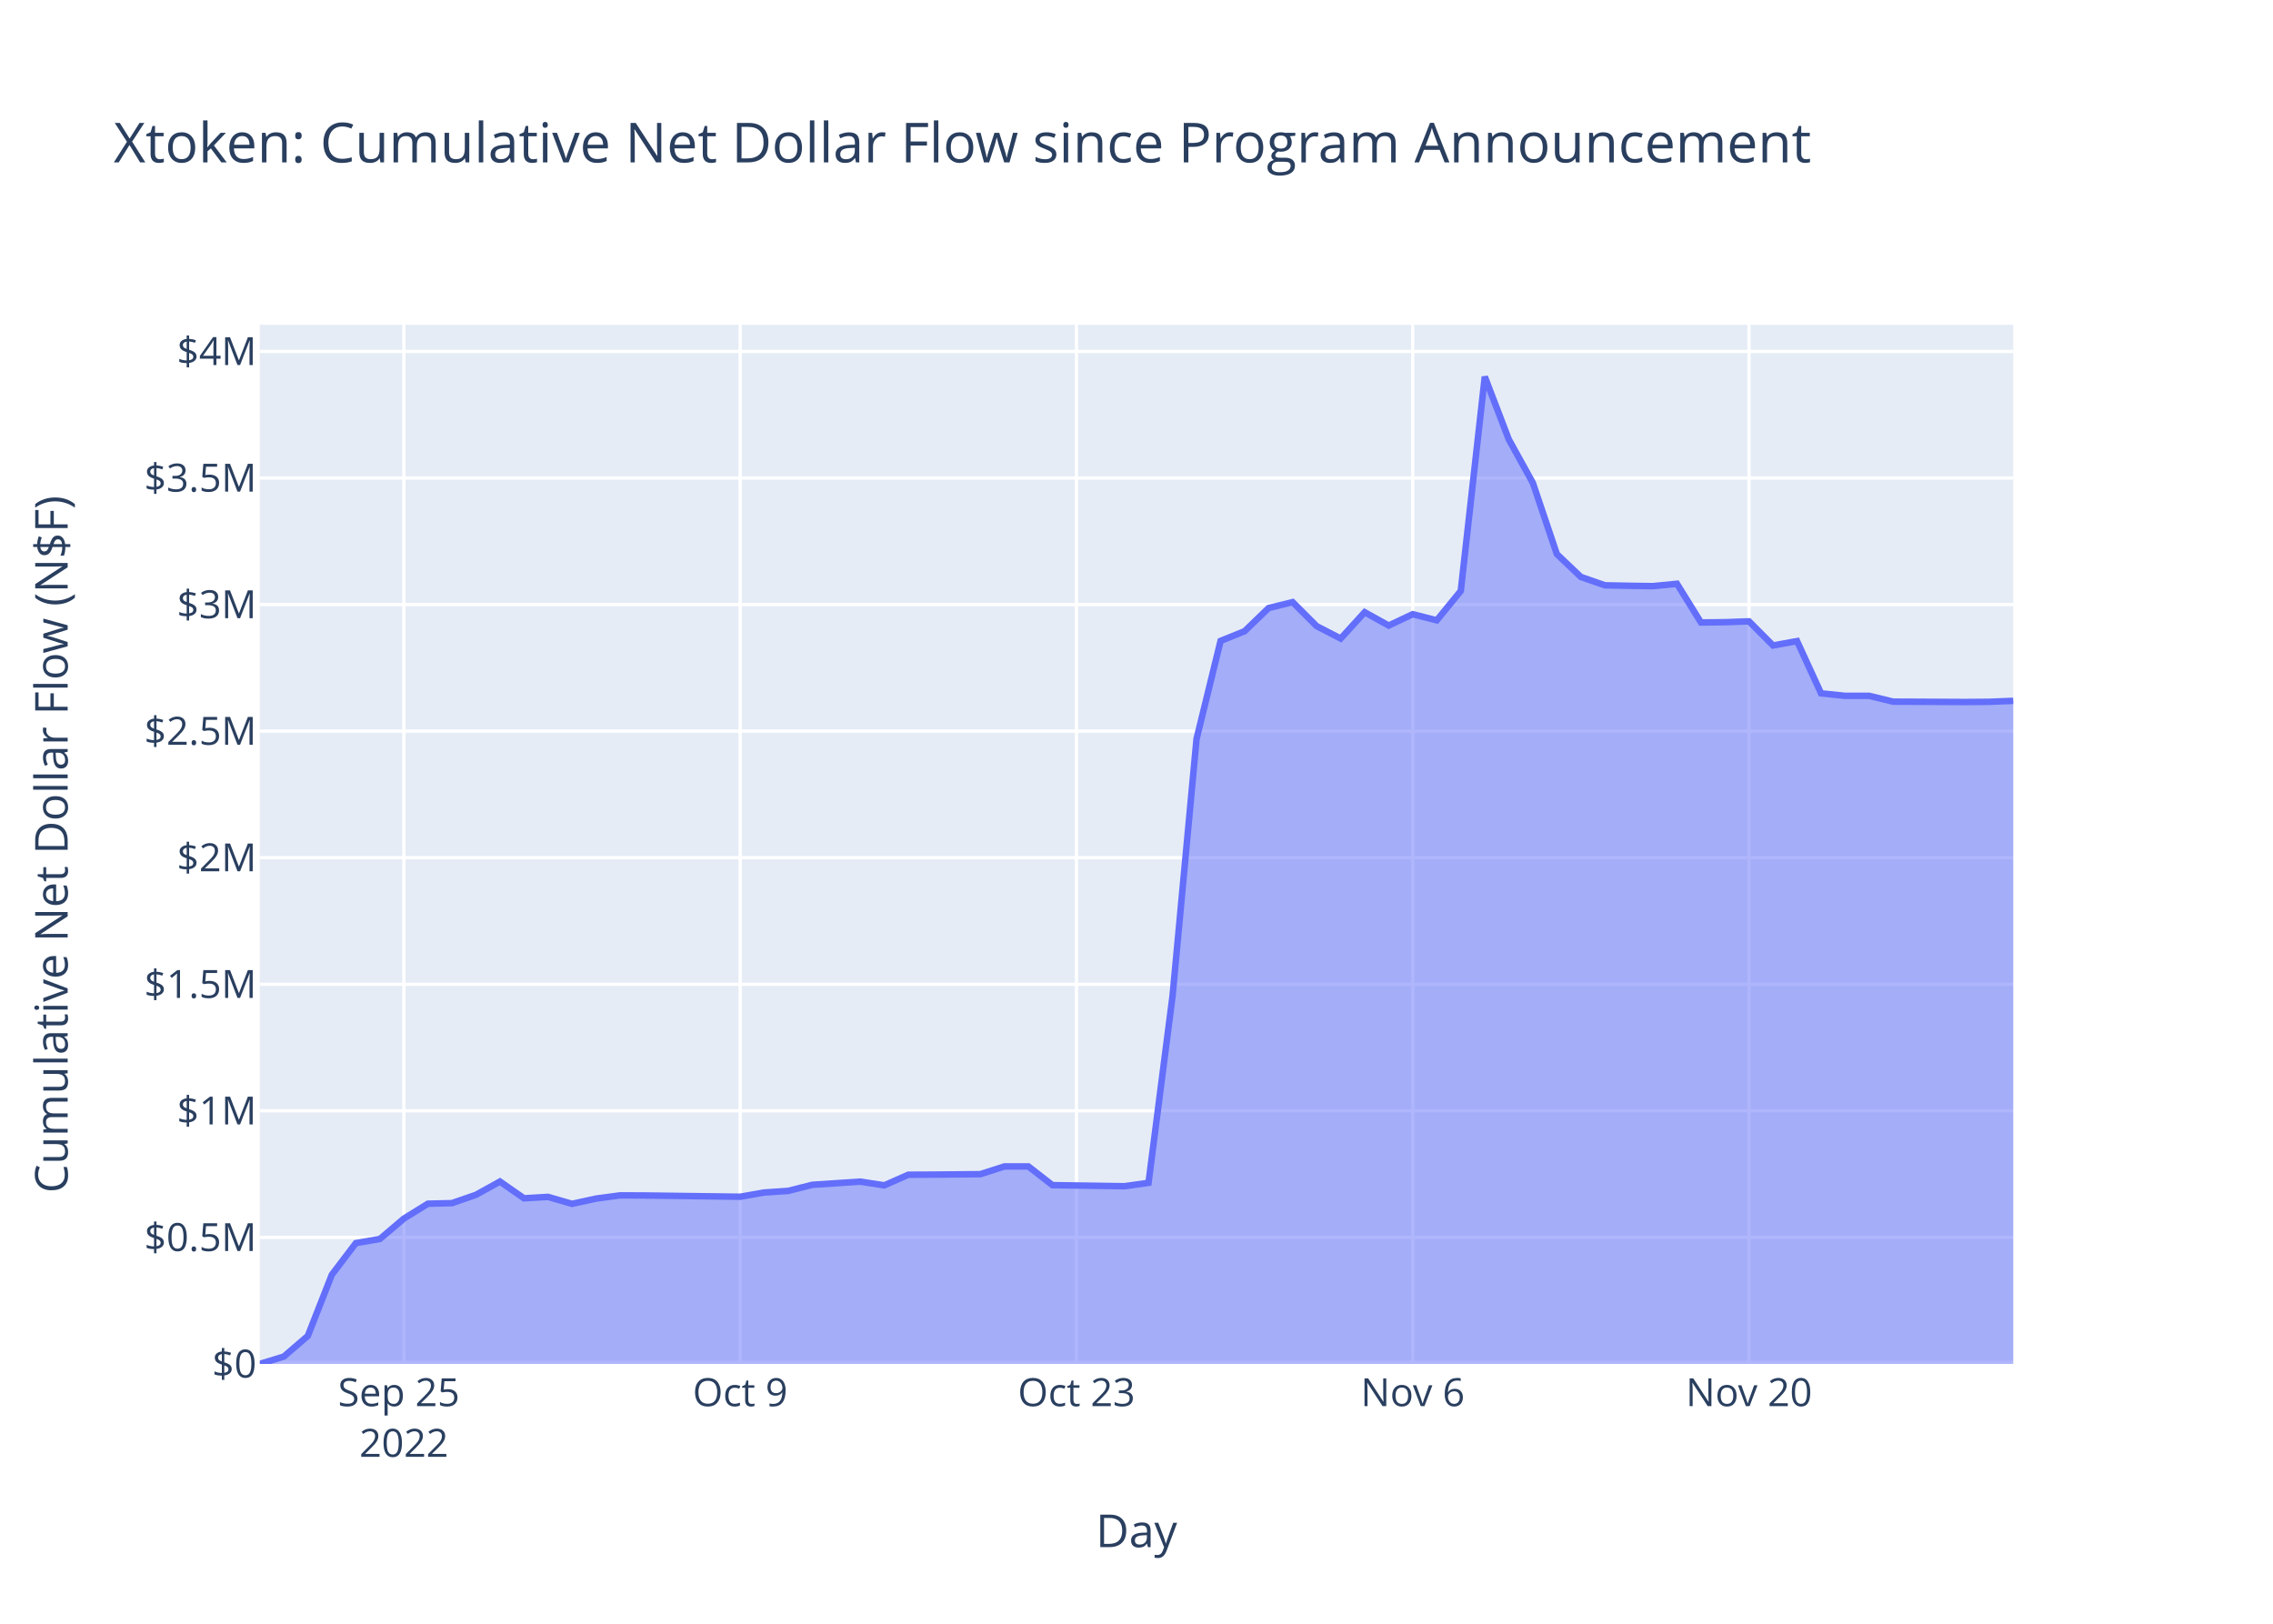
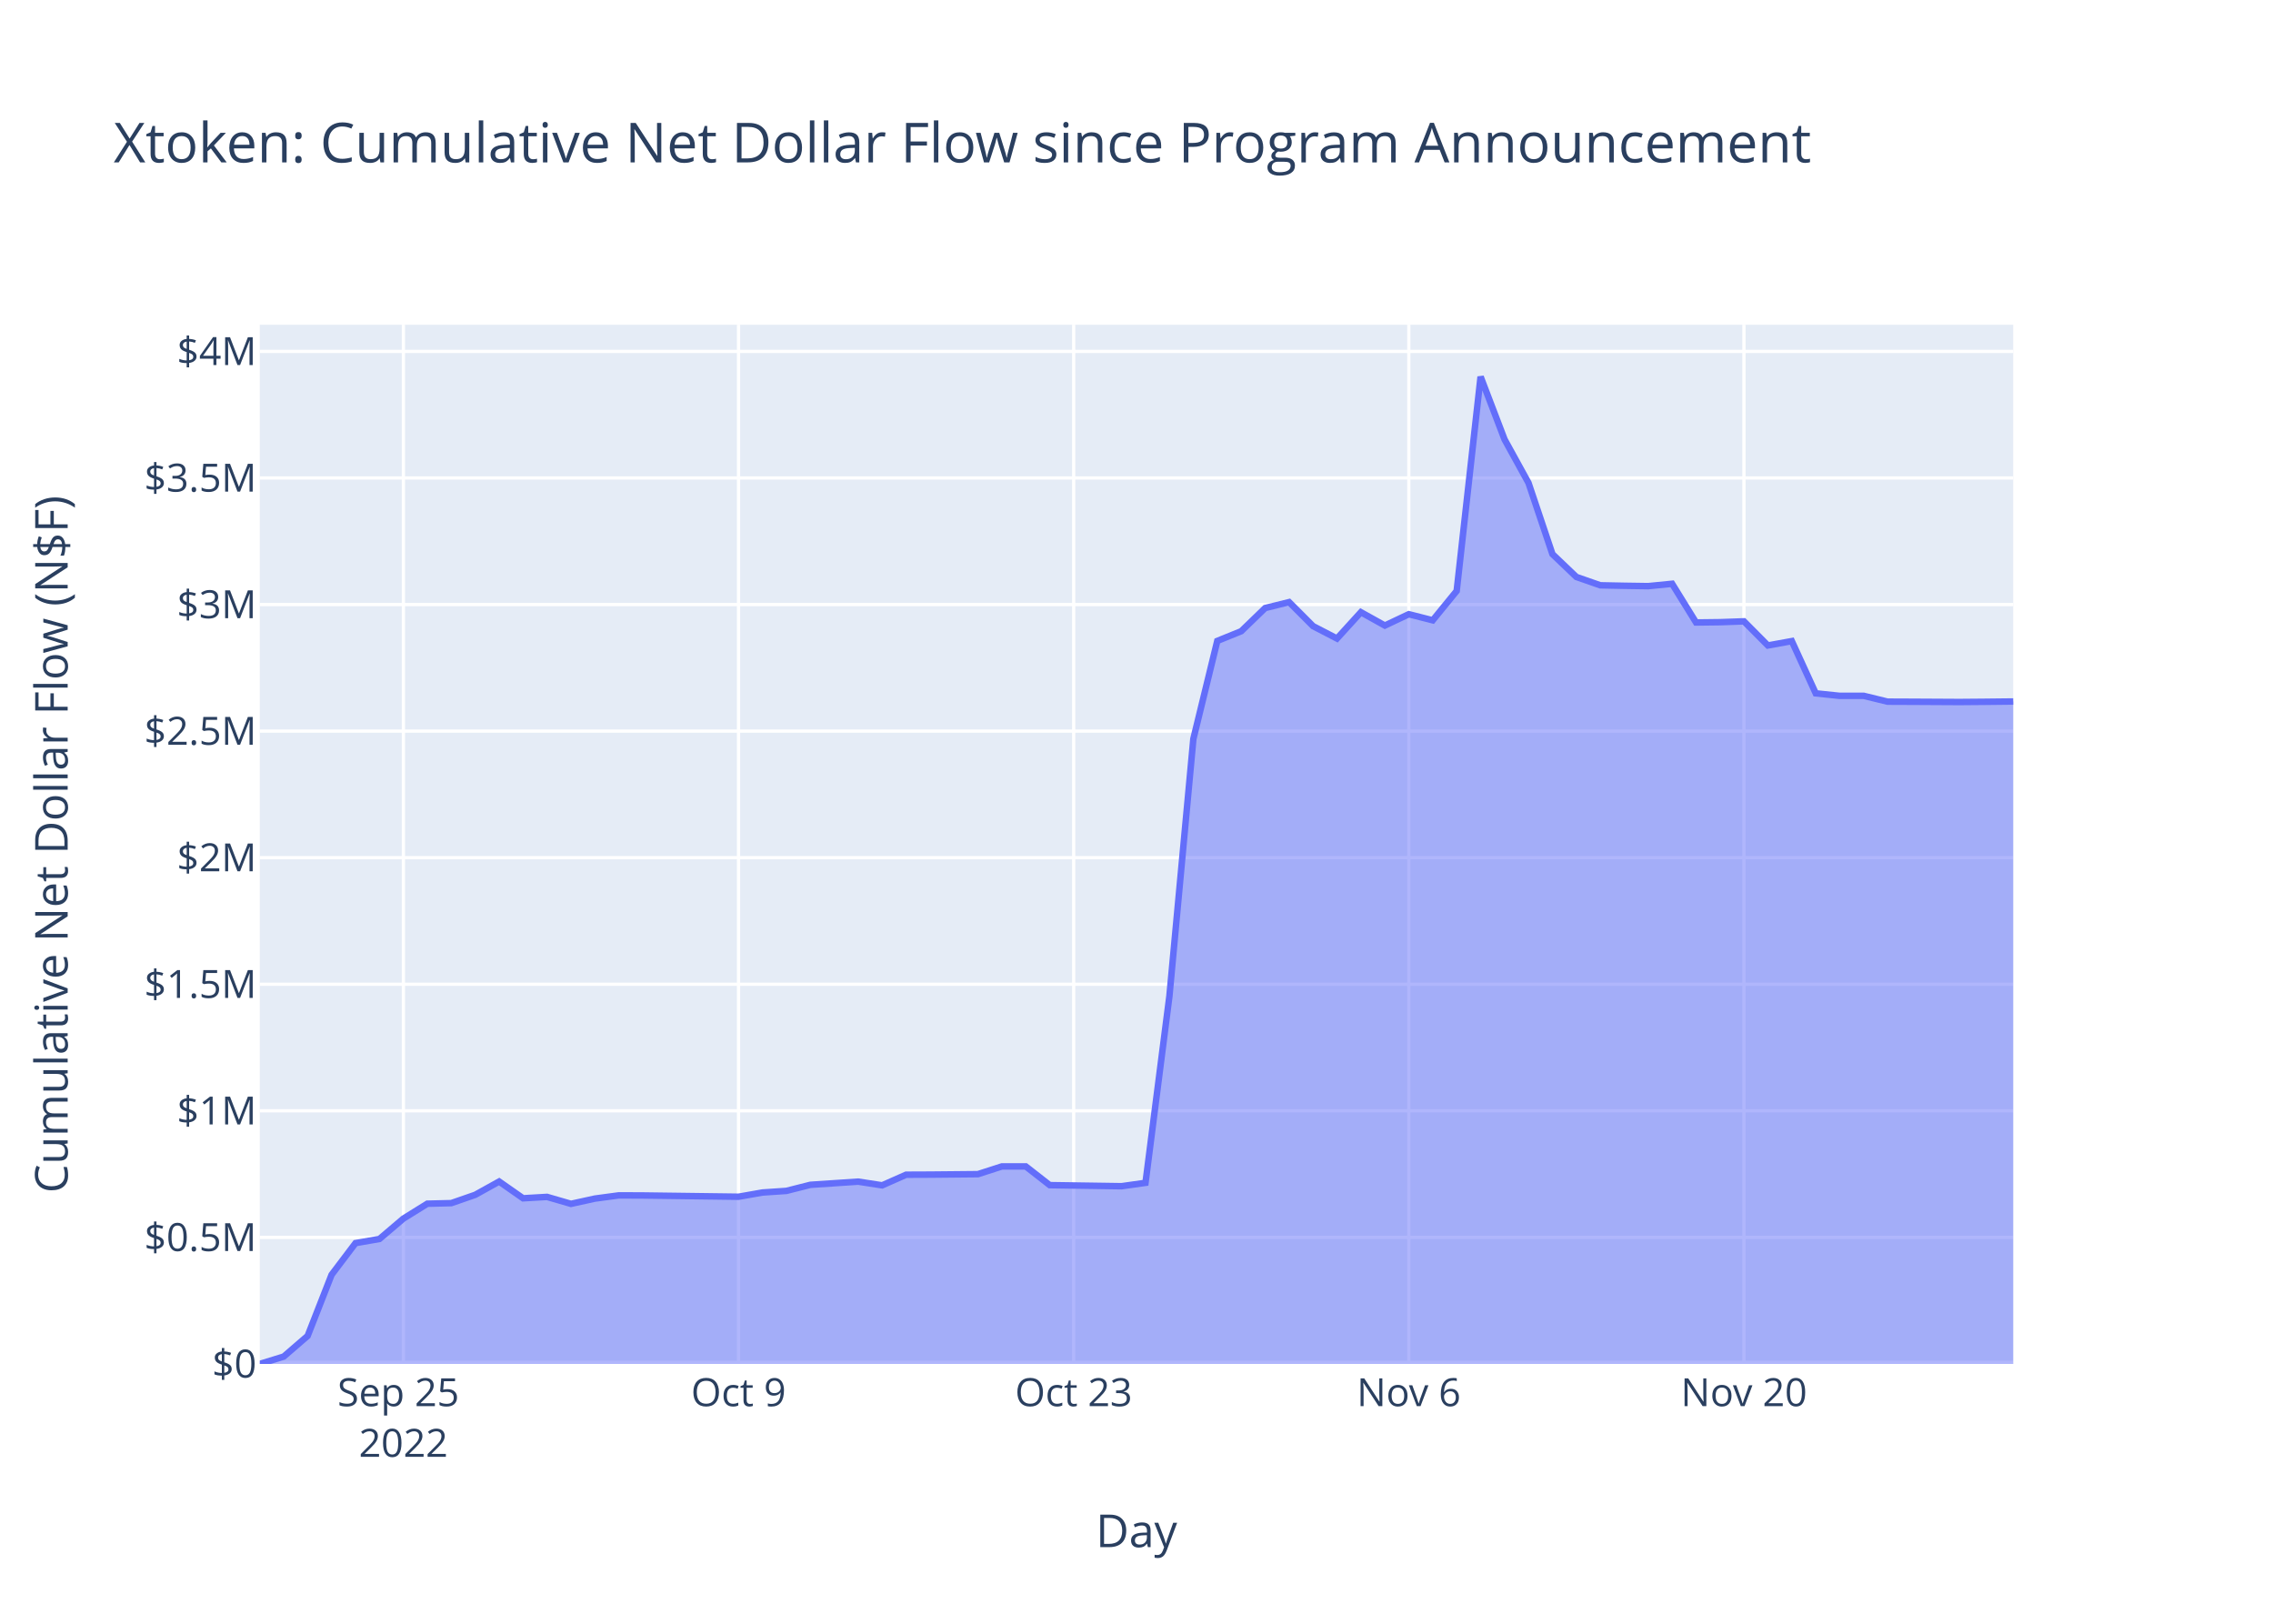
<svg xmlns="http://www.w3.org/2000/svg" class="main-svg" width="700" height="500" style="" viewBox="0 0 700 500">
  <rect x="0" y="0" width="700" height="500" style="fill: rgb(255, 255, 255); fill-opacity: 1;" />
-   <defs id="defs-84c46a">
+   <defs id="defs-6eb003">
    <g class="clips">
-       <clipPath id="clip84c46axyplot" class="plotclip">
+       <clipPath id="clip6eb003xyplot" class="plotclip">
        <rect width="540" height="320" />
      </clipPath>
-       <clipPath class="axesclip" id="clip84c46ax">
+       <clipPath class="axesclip" id="clip6eb003x">
        <rect x="80" y="0" width="540" height="500" />
      </clipPath>
-       <clipPath class="axesclip" id="clip84c46ay">
+       <clipPath class="axesclip" id="clip6eb003y">
        <rect x="0" y="100" width="700" height="320" />
      </clipPath>
-       <clipPath class="axesclip" id="clip84c46axy">
+       <clipPath class="axesclip" id="clip6eb003xy">
        <rect x="80" y="100" width="540" height="320" />
      </clipPath>
    </g>
    <g class="gradients" />
    <g class="patterns" />
  </defs>
  <g class="bglayer">
    <rect class="bg" x="80" y="100" width="540" height="320" style="fill: rgb(229, 236, 246); fill-opacity: 1; stroke-width: 0;" />
  </g>
  <g class="layer-below">
    <g class="imagelayer" />
    <g class="shapelayer" />
  </g>
  <g class="cartesianlayer">
    <g class="subplot xy">
      <g class="layer-subplot">
        <g class="shapelayer" />
        <g class="imagelayer" />
      </g>
      <g class="minor-gridlayer">
        <g class="x" />
        <g class="y" />
      </g>
      <g class="gridlayer">
        <g class="x">
-           <path class="xgrid crisp" transform="translate(124.38,0)" d="M0,100v320" style="stroke: rgb(255, 255, 255); stroke-opacity: 1; stroke-width: 1px;" />
-           <path class="xgrid crisp" transform="translate(227.95,0)" d="M0,100v320" style="stroke: rgb(255, 255, 255); stroke-opacity: 1; stroke-width: 1px;" />
-           <path class="xgrid crisp" transform="translate(331.51,0)" d="M0,100v320" style="stroke: rgb(255, 255, 255); stroke-opacity: 1; stroke-width: 1px;" />
-           <path class="xgrid crisp" transform="translate(435.07,0)" d="M0,100v320" style="stroke: rgb(255, 255, 255); stroke-opacity: 1; stroke-width: 1px;" />
-           <path class="xgrid crisp" transform="translate(538.63,0)" d="M0,100v320" style="stroke: rgb(255, 255, 255); stroke-opacity: 1; stroke-width: 1px;" />
+           <path class="xgrid crisp" transform="translate(124.23,0)" d="M0,100v320" style="stroke: rgb(255, 255, 255); stroke-opacity: 1; stroke-width: 1px;" />
+           <path class="xgrid crisp" transform="translate(227.44,0)" d="M0,100v320" style="stroke: rgb(255, 255, 255); stroke-opacity: 1; stroke-width: 1px;" />
+           <path class="xgrid crisp" transform="translate(330.65,0)" d="M0,100v320" style="stroke: rgb(255, 255, 255); stroke-opacity: 1; stroke-width: 1px;" />
+           <path class="xgrid crisp" transform="translate(433.86,0)" d="M0,100v320" style="stroke: rgb(255, 255, 255); stroke-opacity: 1; stroke-width: 1px;" />
+           <path class="xgrid crisp" transform="translate(537.07,0)" d="M0,100v320" style="stroke: rgb(255, 255, 255); stroke-opacity: 1; stroke-width: 1px;" />
        </g>
        <g class="y">
          <path class="ygrid crisp" transform="translate(0,381.03)" d="M80,0h540" style="stroke: rgb(255, 255, 255); stroke-opacity: 1; stroke-width: 1px;" />
          <path class="ygrid crisp" transform="translate(0,342.05)" d="M80,0h540" style="stroke: rgb(255, 255, 255); stroke-opacity: 1; stroke-width: 1px;" />
          <path class="ygrid crisp" transform="translate(0,303.08)" d="M80,0h540" style="stroke: rgb(255, 255, 255); stroke-opacity: 1; stroke-width: 1px;" />
          <path class="ygrid crisp" transform="translate(0,264.1)" d="M80,0h540" style="stroke: rgb(255, 255, 255); stroke-opacity: 1; stroke-width: 1px;" />
          <path class="ygrid crisp" transform="translate(0,225.13)" d="M80,0h540" style="stroke: rgb(255, 255, 255); stroke-opacity: 1; stroke-width: 1px;" />
          <path class="ygrid crisp" transform="translate(0,186.16)" d="M80,0h540" style="stroke: rgb(255, 255, 255); stroke-opacity: 1; stroke-width: 1px;" />
          <path class="ygrid crisp" transform="translate(0,147.18)" d="M80,0h540" style="stroke: rgb(255, 255, 255); stroke-opacity: 1; stroke-width: 1px;" />
          <path class="ygrid crisp" transform="translate(0,108.21)" d="M80,0h540" style="stroke: rgb(255, 255, 255); stroke-opacity: 1; stroke-width: 1px;" />
        </g>
      </g>
      <g class="zerolinelayer">
        <path class="yzl zl crisp" transform="translate(0,420)" d="M80,0h540" style="stroke: rgb(255, 255, 255); stroke-opacity: 1; stroke-width: 2px;" />
      </g>
      <path class="xlines-below" />
      <path class="ylines-below" />
      <g class="overlines-below" />
      <g class="xaxislayer-below" />
      <g class="yaxislayer-below" />
      <g class="overaxes-below" />
-       <g class="plot" transform="translate(80,100)" clip-path="url(#clip84c46axyplot)">
+       <g class="plot" transform="translate(80,100)" clip-path="url(#clip6eb003xyplot)">
        <g class="scatterlayer mlayer">
-           <g class="trace scatter trace0f1a22" style="stroke-miterlimit: 2;">
+           <g class="trace scatter tracea70431" style="stroke-miterlimit: 2;">
            <g class="fills">
              <g>
-                 <path class="js-fill" d="M540,320L0,320L0,320L7.4,317.73L14.79,311.37L22.19,292.53L29.59,282.79L36.99,281.51L44.38,275.24L51.78,270.66L59.18,270.48L66.58,267.92L73.97,263.83L81.37,268.99L88.77,268.56L96.16,270.7L103.56,269.08L110.96,268.09L118.36,268.12L147.95,268.51L155.34,267.21L162.74,266.71L170.14,264.84L184.93,263.86L192.33,265L199.73,261.73L207.12,261.7L221.92,261.56L229.32,259.18L236.71,259.18L244.11,264.94L266.3,265.27L273.7,264.23L281.1,206.7L288.49,127.54L295.89,97.36L303.29,94.37L310.69,87.23L318.08,85.41L325.48,92.8L332.88,96.62L340.27,88.52L347.67,92.62L355.07,89.13L362.47,91.01L369.86,81.97L377.26,16L384.66,35.32L392.06,48.7L399.45,70.62L406.85,77.66L414.25,80.23L421.64,80.38L429.04,80.49L436.44,79.76L443.84,91.68L451.23,91.59L458.63,91.33L466.03,98.76L473.43,97.41L480.82,113.5L488.22,114.27L495.62,114.26L503.01,116.06L510.41,116.09L525.21,116.17L532.6,116.11L540,115.81" style="fill: rgb(99, 110, 250); fill-opacity: 0.5; stroke-width: 0;" />
+                 <path class="js-fill" d="M540,320L0,320L0,320L7.37,317.73L14.74,311.37L22.12,292.53L29.49,282.79L36.86,281.51L44.23,275.24L51.6,270.66L58.98,270.48L66.35,267.92L73.72,263.83L81.09,268.99L88.46,268.56L95.84,270.7L103.21,269.08L110.58,268.09L117.95,268.12L147.44,268.51L154.81,267.21L162.18,266.71L169.56,264.84L184.3,263.86L191.67,265L199.05,261.73L206.42,261.7L221.16,261.56L228.53,259.18L235.91,259.18L243.28,264.94L265.39,265.27L272.77,264.23L280.14,206.7L287.51,127.54L294.88,97.36L302.25,94.37L309.63,87.23L317,85.41L324.37,92.8L331.74,96.62L339.11,88.52L346.49,92.62L353.86,89.13L361.23,91.01L368.6,81.97L375.97,16L383.35,35.32L390.72,48.7L398.09,70.62L405.46,77.66L412.83,80.23L420.21,80.38L427.58,80.49L434.95,79.76L442.32,91.68L449.69,91.59L457.07,91.33L464.44,98.76L471.81,97.41L479.18,113.5L486.55,114.27L493.93,114.26L501.3,116.06L508.67,116.09L523.42,116.17L530.79,116.11L540,116.01" style="fill: rgb(99, 110, 250); fill-opacity: 0.5; stroke-width: 0;" />
              </g>
            </g>
            <g class="errorbars" />
            <g class="lines">
-               <path class="js-line" d="M0,320L7.4,317.73L14.79,311.37L22.19,292.53L29.59,282.79L36.99,281.51L44.38,275.24L51.78,270.66L59.18,270.48L66.58,267.92L73.97,263.83L81.37,268.99L88.77,268.56L96.16,270.7L103.56,269.08L110.96,268.09L118.36,268.12L147.95,268.51L155.34,267.21L162.74,266.71L170.14,264.84L184.93,263.86L192.33,265L199.73,261.73L207.12,261.7L221.92,261.56L229.32,259.18L236.71,259.18L244.11,264.94L266.3,265.27L273.7,264.23L281.1,206.7L288.49,127.54L295.89,97.36L303.29,94.37L310.69,87.23L318.08,85.41L325.48,92.8L332.88,96.62L340.27,88.52L347.67,92.62L355.07,89.13L362.47,91.01L369.86,81.97L377.26,16L384.66,35.32L392.06,48.7L399.45,70.62L406.85,77.66L414.25,80.23L421.64,80.38L429.04,80.49L436.44,79.76L443.84,91.68L451.23,91.59L458.63,91.33L466.03,98.76L473.43,97.41L480.82,113.5L488.22,114.27L495.62,114.26L503.01,116.06L510.41,116.09L525.21,116.17L532.6,116.11L540,115.81" style="vector-effect: non-scaling-stroke; fill: none; stroke: rgb(99, 110, 250); stroke-opacity: 1; stroke-width: 2px; opacity: 1;" />
+               <path class="js-line" d="M0,320L7.37,317.73L14.74,311.37L22.12,292.53L29.49,282.79L36.86,281.51L44.23,275.24L51.6,270.66L58.98,270.48L66.35,267.92L73.72,263.83L81.09,268.99L88.46,268.56L95.84,270.7L103.21,269.08L110.58,268.09L117.95,268.12L147.44,268.51L154.81,267.21L162.18,266.71L169.56,264.84L184.3,263.86L191.67,265L199.05,261.73L206.42,261.7L221.16,261.56L228.53,259.18L235.91,259.18L243.28,264.94L265.39,265.27L272.77,264.23L280.14,206.7L287.51,127.54L294.88,97.36L302.25,94.37L309.63,87.23L317,85.41L324.37,92.8L331.74,96.62L339.11,88.52L346.49,92.62L353.86,89.13L361.23,91.01L368.6,81.97L375.97,16L383.35,35.32L390.72,48.7L398.09,70.62L405.46,77.66L412.83,80.23L420.21,80.38L427.58,80.49L434.95,79.76L442.32,91.68L449.69,91.59L457.07,91.33L464.44,98.76L471.81,97.41L479.18,113.5L486.55,114.27L493.93,114.26L501.3,116.06L508.67,116.09L523.42,116.17L530.79,116.11L540,116.01" style="vector-effect: non-scaling-stroke; fill: none; stroke: rgb(99, 110, 250); stroke-opacity: 1; stroke-width: 2px; opacity: 1;" />
            </g>
            <g class="points" />
            <g class="text" />
          </g>
        </g>
      </g>
      <g class="overplot" />
      <path class="xlines-above crisp" d="M0,0" style="fill: none;" />
      <path class="ylines-above crisp" d="M0,0" style="fill: none;" />
      <g class="overlines-above" />
      <g class="xaxislayer-above">
        <g class="xtick">
-           <text text-anchor="middle" x="0" y="433" transform="translate(124.38,0)" style="font-family: 'Open Sans', verdana, arial, sans-serif; font-size: 12px; fill: rgb(42, 63, 95); fill-opacity: 1; white-space: pre; opacity: 1;">
+           <text text-anchor="middle" x="0" y="433" transform="translate(124.23,0)" style="font-family: 'Open Sans', verdana, arial, sans-serif; font-size: 12px; fill: rgb(42, 63, 95); fill-opacity: 1; white-space: pre; opacity: 1;">
            <tspan class="line" dy="0em" x="0" y="433">Sep 25</tspan>
            <tspan class="line" dy="1.3em" x="0" y="433">2022</tspan>
          </text>
        </g>
        <g class="xtick">
-           <text text-anchor="middle" x="0" y="433" style="font-family: 'Open Sans', verdana, arial, sans-serif; font-size: 12px; fill: rgb(42, 63, 95); fill-opacity: 1; white-space: pre; opacity: 1;" transform="translate(227.95,0)">Oct 9</text>
+           <text text-anchor="middle" x="0" y="433" style="font-family: 'Open Sans', verdana, arial, sans-serif; font-size: 12px; fill: rgb(42, 63, 95); fill-opacity: 1; white-space: pre; opacity: 1;" transform="translate(227.44,0)">Oct 9</text>
        </g>
        <g class="xtick">
-           <text text-anchor="middle" x="0" y="433" style="font-family: 'Open Sans', verdana, arial, sans-serif; font-size: 12px; fill: rgb(42, 63, 95); fill-opacity: 1; white-space: pre; opacity: 1;" transform="translate(331.51,0)">Oct 23</text>
+           <text text-anchor="middle" x="0" y="433" style="font-family: 'Open Sans', verdana, arial, sans-serif; font-size: 12px; fill: rgb(42, 63, 95); fill-opacity: 1; white-space: pre; opacity: 1;" transform="translate(330.65,0)">Oct 23</text>
        </g>
        <g class="xtick">
-           <text text-anchor="middle" x="0" y="433" style="font-family: 'Open Sans', verdana, arial, sans-serif; font-size: 12px; fill: rgb(42, 63, 95); fill-opacity: 1; white-space: pre; opacity: 1;" transform="translate(435.07,0)">Nov 6</text>
+           <text text-anchor="middle" x="0" y="433" style="font-family: 'Open Sans', verdana, arial, sans-serif; font-size: 12px; fill: rgb(42, 63, 95); fill-opacity: 1; white-space: pre; opacity: 1;" transform="translate(433.86,0)">Nov 6</text>
        </g>
        <g class="xtick">
-           <text text-anchor="middle" x="0" y="433" style="font-family: 'Open Sans', verdana, arial, sans-serif; font-size: 12px; fill: rgb(42, 63, 95); fill-opacity: 1; white-space: pre; opacity: 1;" transform="translate(538.63,0)">Nov 20</text>
+           <text text-anchor="middle" x="0" y="433" style="font-family: 'Open Sans', verdana, arial, sans-serif; font-size: 12px; fill: rgb(42, 63, 95); fill-opacity: 1; white-space: pre; opacity: 1;" transform="translate(537.07,0)">Nov 20</text>
        </g>
      </g>
      <g class="yaxislayer-above">
        <g class="ytick">
          <text text-anchor="end" x="79" y="4.2" transform="translate(0,420)" style="font-family: 'Open Sans', verdana, arial, sans-serif; font-size: 12px; fill: rgb(42, 63, 95); fill-opacity: 1; white-space: pre; opacity: 1;">$0</text>
        </g>
        <g class="ytick">
          <text text-anchor="end" x="79" y="4.2" style="font-family: 'Open Sans', verdana, arial, sans-serif; font-size: 12px; fill: rgb(42, 63, 95); fill-opacity: 1; white-space: pre; opacity: 1;" transform="translate(0,381.03)">$0.5M</text>
        </g>
        <g class="ytick">
          <text text-anchor="end" x="79" y="4.2" style="font-family: 'Open Sans', verdana, arial, sans-serif; font-size: 12px; fill: rgb(42, 63, 95); fill-opacity: 1; white-space: pre; opacity: 1;" transform="translate(0,342.05)">$1M</text>
        </g>
        <g class="ytick">
          <text text-anchor="end" x="79" y="4.2" style="font-family: 'Open Sans', verdana, arial, sans-serif; font-size: 12px; fill: rgb(42, 63, 95); fill-opacity: 1; white-space: pre; opacity: 1;" transform="translate(0,303.08)">$1.5M</text>
        </g>
        <g class="ytick">
          <text text-anchor="end" x="79" y="4.2" style="font-family: 'Open Sans', verdana, arial, sans-serif; font-size: 12px; fill: rgb(42, 63, 95); fill-opacity: 1; white-space: pre; opacity: 1;" transform="translate(0,264.1)">$2M</text>
        </g>
        <g class="ytick">
          <text text-anchor="end" x="79" y="4.2" style="font-family: 'Open Sans', verdana, arial, sans-serif; font-size: 12px; fill: rgb(42, 63, 95); fill-opacity: 1; white-space: pre; opacity: 1;" transform="translate(0,225.13)">$2.5M</text>
        </g>
        <g class="ytick">
          <text text-anchor="end" x="79" y="4.2" style="font-family: 'Open Sans', verdana, arial, sans-serif; font-size: 12px; fill: rgb(42, 63, 95); fill-opacity: 1; white-space: pre; opacity: 1;" transform="translate(0,186.16)">$3M</text>
        </g>
        <g class="ytick">
          <text text-anchor="end" x="79" y="4.2" style="font-family: 'Open Sans', verdana, arial, sans-serif; font-size: 12px; fill: rgb(42, 63, 95); fill-opacity: 1; white-space: pre; opacity: 1;" transform="translate(0,147.18)">$3.5M</text>
        </g>
        <g class="ytick">
          <text text-anchor="end" x="79" y="4.2" style="font-family: 'Open Sans', verdana, arial, sans-serif; font-size: 12px; fill: rgb(42, 63, 95); fill-opacity: 1; white-space: pre; opacity: 1;" transform="translate(0,108.21)">$4M</text>
        </g>
      </g>
      <g class="overaxes-above" />
    </g>
  </g>
  <g class="polarlayer" />
  <g class="smithlayer" />
  <g class="ternarylayer" />
  <g class="geolayer" />
  <g class="funnelarealayer" />
  <g class="pielayer" />
  <g class="iciclelayer" />
  <g class="treemaplayer" />
  <g class="sunburstlayer" />
  <g class="glimages" />
-   <defs id="topdefs-84c46a">
+   <defs id="topdefs-6eb003">
    <g class="clips" />
  </defs>
  <g class="layer-above">
    <g class="imagelayer" />
    <g class="shapelayer" />
  </g>
  <g class="infolayer">
    <g class="g-gtitle">
      <text class="gtitle" x="35" y="50" text-anchor="start" dy="0em" style="font-family: 'Open Sans', verdana, arial, sans-serif; font-size: 17px; fill: rgb(42, 63, 95); opacity: 1; font-weight: normal; white-space: pre;">Xtoken: Cumulative Net Dollar Flow since Program Announcement</text>
    </g>
    <g class="g-xtitle">
      <text class="xtitle" x="350" y="476.409" text-anchor="middle" style="font-family: 'Open Sans', verdana, arial, sans-serif; font-size: 14px; fill: rgb(42, 63, 95); opacity: 1; font-weight: normal; white-space: pre;">Day</text>
    </g>
    <g class="g-ytitle">
      <text class="ytitle" transform="rotate(-90,20.84063,260)" x="20.841" y="260" text-anchor="middle" style="font-family: 'Open Sans', verdana, arial, sans-serif; font-size: 14px; fill: rgb(42, 63, 95); opacity: 1; font-weight: normal; white-space: pre;">Cumulative Net Dollar Flow (N$F)</text>
    </g>
  </g>
</svg>
